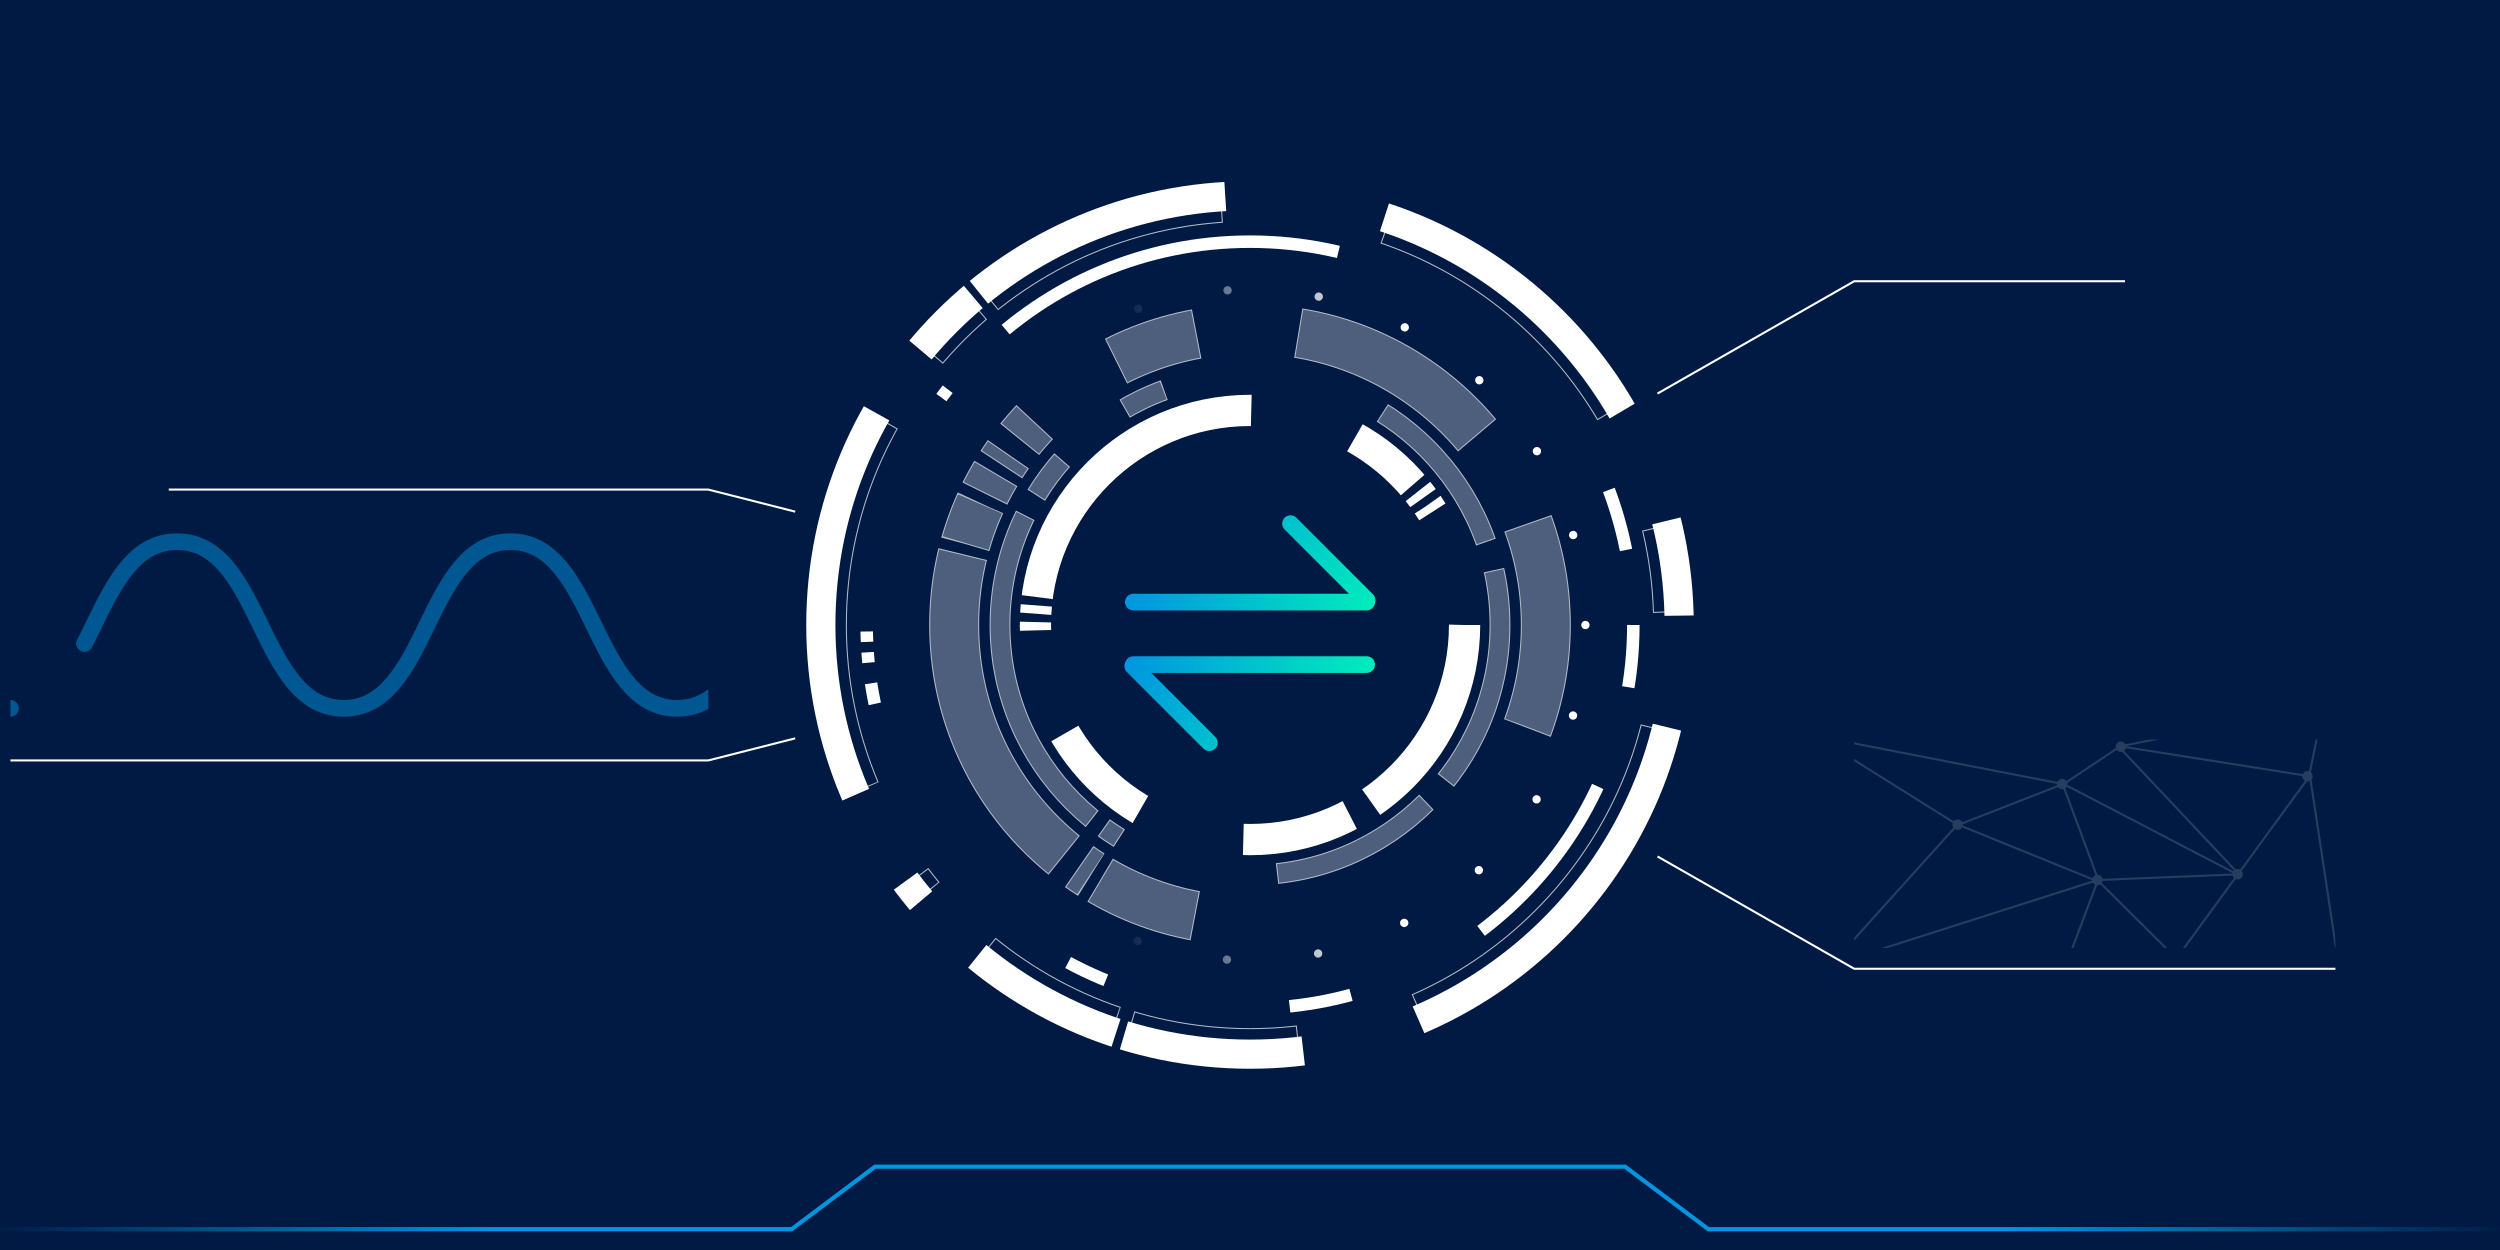
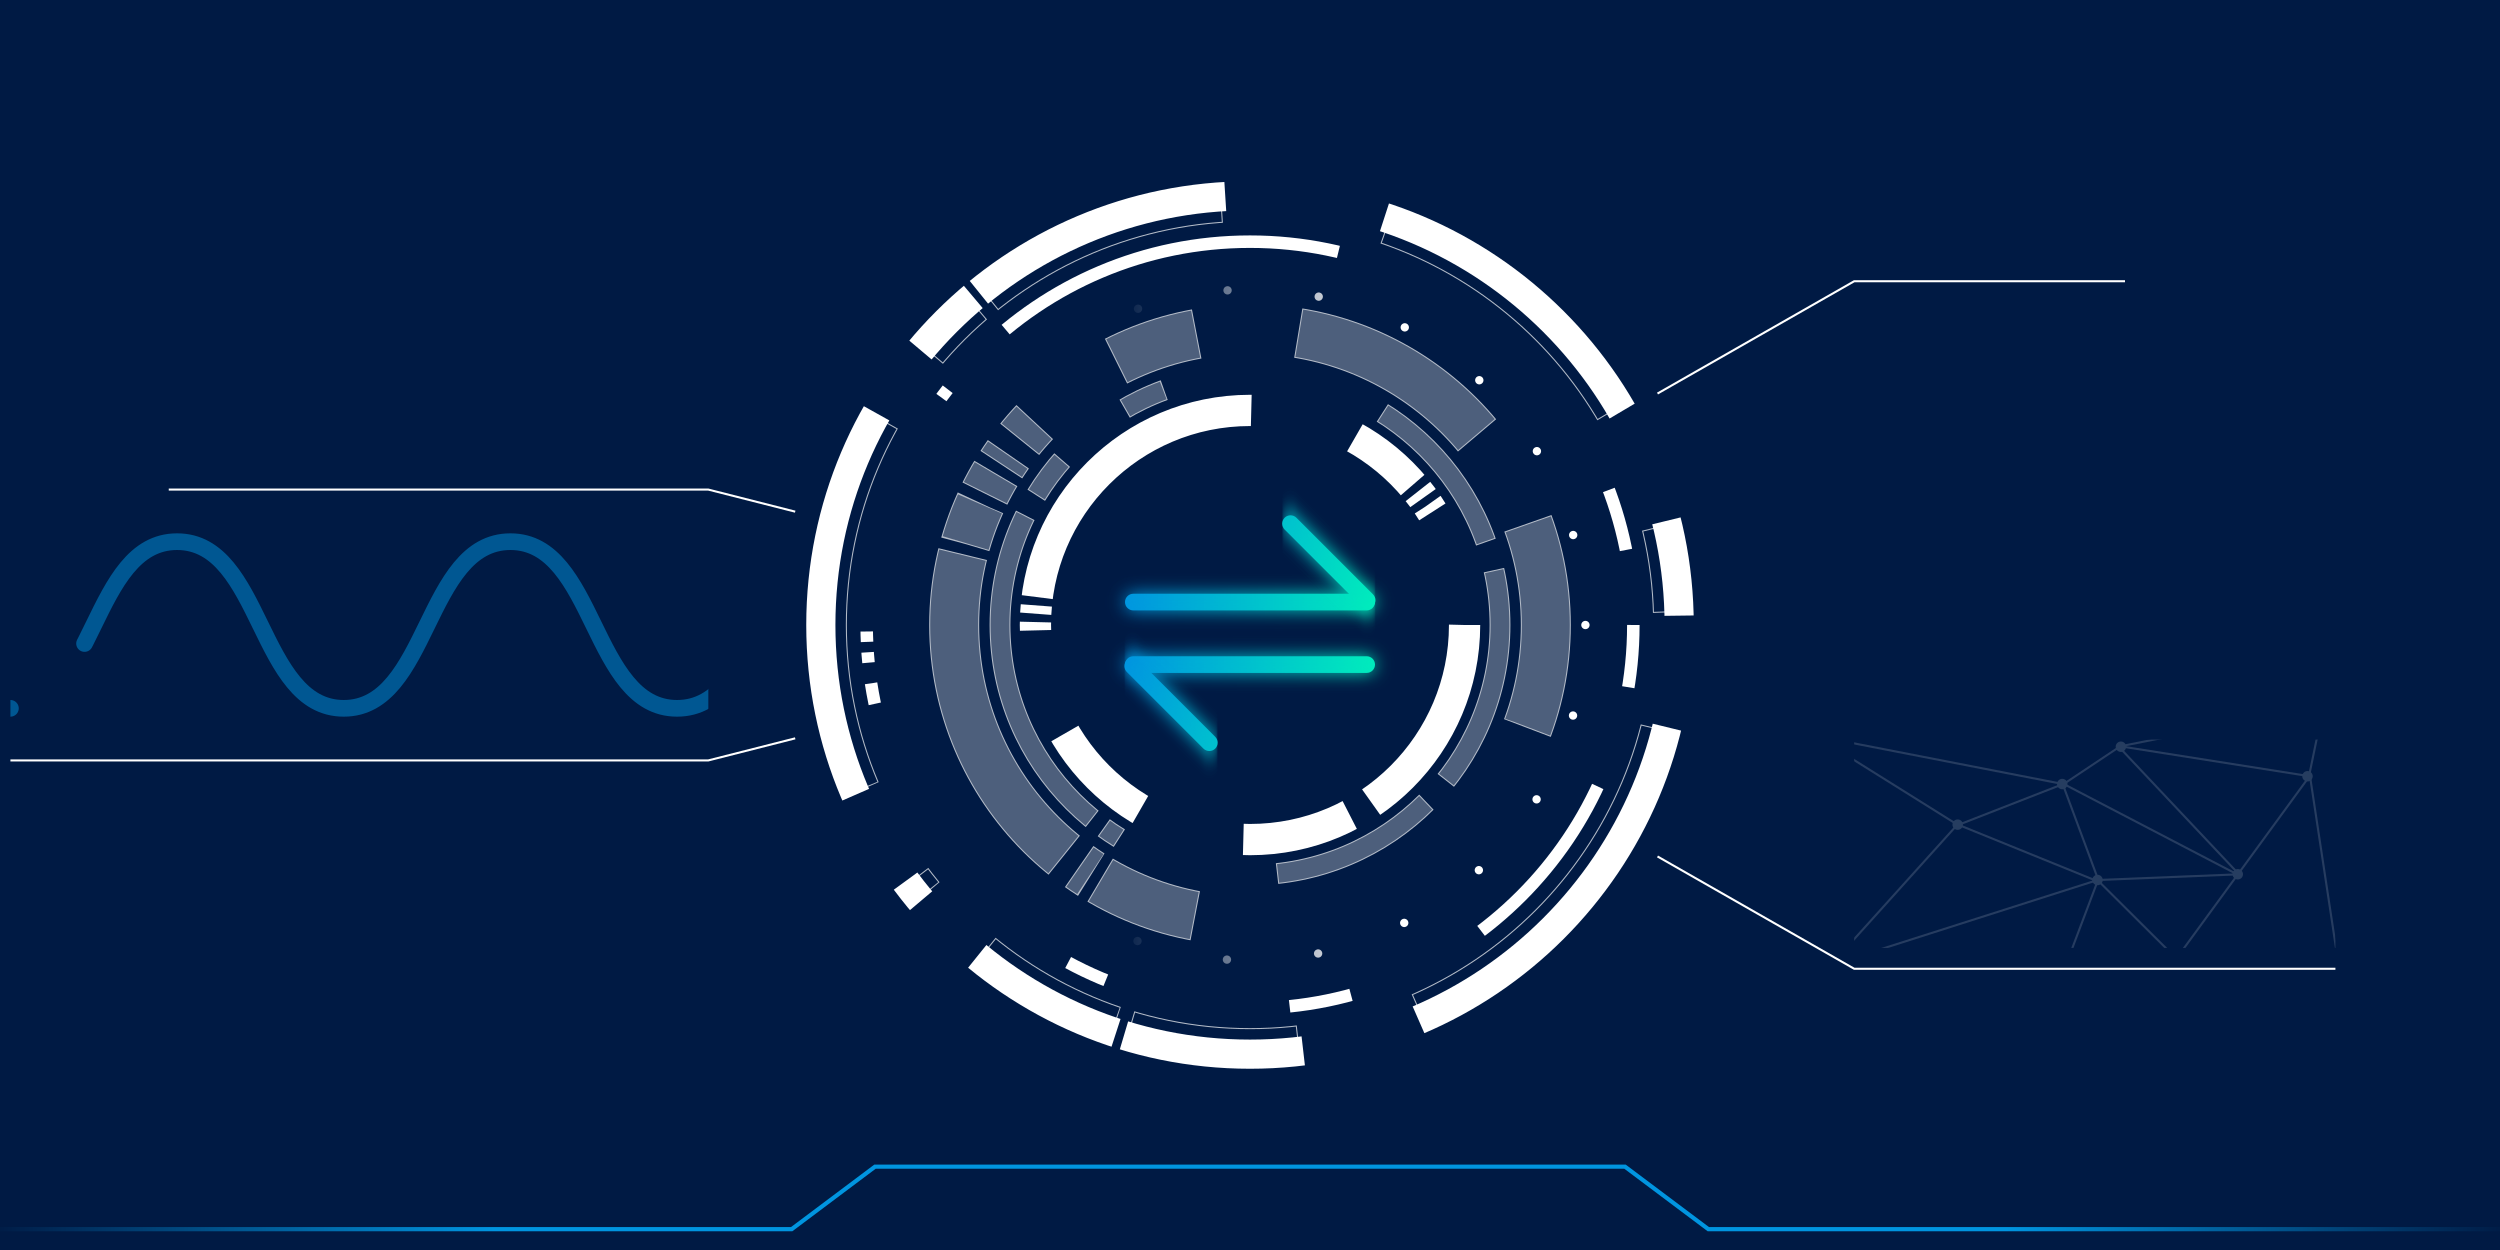
<svg xmlns="http://www.w3.org/2000/svg" width="1200px" height="600px" viewBox="0 0 1200px 600px">
  <style type="text/css">
		@keyframes clockwise {
			0% {transform: rotate(0deg)}
			100% {transform: rotate(360deg)}
		}
		@keyframes anticlockwise{
			0% {transform: rotate(360deg)}
			100% {transform: rotate(0deg)}
		}
        @keyframes moveTheWave {
            0% {
                transform: translate3d(0,0,0);
                stroke-dashoffset: 35px;
        }
            100% {
                transform: translate3d(-320px,0,0);
                stroke-dashoffset: -445px;
        }
        }
		.clockwise {
			transform-origin: 50% 50%;
		}
		.anticlockwise {
			transform-origin: 50% 50%;
		}
+         .logoBlur {
+             filter: blur(4px);
+         }
	</style>
  <defs>
    <linearGradient id="grad1" x1="0%" y1="0%" x2="100%" y2="0%">
      <stop offset="0%" style="stop-color:rgb(0,149,224);stop-opacity:1" />
      <stop offset="100%" style="stop-color:rgb(0,236,188);stop-opacity:1" />
    </linearGradient>
    <linearGradient id="grad2" x1="0%" y1="0%" x2="100%" y2="0%">
      <stop offset="0%" style="stop-color:rgb(0,149,224);stop-opacity:1" />
      <stop offset="100%" style="stop-color:rgb(0,193,206);stop-opacity:1" />
    </linearGradient>
    <linearGradient id="grad3" x1="0%" y1="0%" x2="100%" y2="0%">
      <stop offset="0%" style="stop-color:rgb(0,193,206);stop-opacity:1" />
      <stop offset="100%" style="stop-color:rgb(0,236,188);stop-opacity:1" />
    </linearGradient>
    <linearGradient id="grad4" x1="0%" y1="0%" x2="100%" y2="0%">
      <stop offset="30%" style="stop-color:#001a44;stop-opacity:1" />
      <stop offset="70%" style="stop-color:#fff;stop-opacity:1" />
    </linearGradient>
    <linearGradient id="grad5" x1="0%" y1="0%" x2="100%" y2="0%">
      <stop offset="40%" style="stop-color:#fff;stop-opacity:1" />
      <stop offset="70%" style="stop-color:#001a44;stop-opacity:1" />
    </linearGradient>
    <linearGradient id="grad6" x1="0%" y1="0%" x2="100%" y2="0%">
      <stop offset="0%" style="stop-color:#001a44;stop-opacity:1" />
      <stop offset="20%" style="stop-color:rgb(0,149,224);stop-opacity:1" />
      <stop offset="80%" style="stop-color:rgb(0,149,224);stop-opacity:1" />
      <stop offset="100%" style="stop-color:#001a44;stop-opacity:1" />
    </linearGradient>
    <clipPath id="clip1">
      <rect x="0" y="0" width="231" height="100" />
    </clipPath>
+     <filter id="arrowBlur">
+       <feGaussianBlur in="SourceGraphic" stdDeviation="5" />
+     </filter>
  </defs>
  <rect height="100%" width="100%" fill="#001a44" />
  <path d="M5 340 c 40.983 0 39.017 -80 80 -80 s 39.017 80 80 80 s 39.017 -80 80 -80 s 39.017 80 80 80 s 39.017 -80 80 -80 s 39.017 80 80 80 s 39.017 -80 80 -80 s 39.017 80 80 80 s 39.017 -80 80 -80" class="wave" style="animation: moveTheWave 9s linear infinite;" fill="transparent" stroke="rgb(0,149,224)" stroke-width="8" stroke-opacity="0.5" stroke-dasharray="0 50 470 50" stroke-linecap="round" />
  <rect x="340" y="254" width="400" height="92" fill="#001a44" />
  <rect x="0" y="254" width="5" height="92" fill="#001a44" />
  <rect x="540" y="285" width="120" height="8" rx="4" ry="4" fill="url(#grad1)" />
+   <rect x="540" y="285" width="120" height="8" rx="4" ry="4" fill="url(#grad1)" class="logoBlur" />
  <rect x="540" y="315" width="120" height="8" rx="4" ry="4" fill="url(#grad1)" />
+   <rect x="540" y="315" width="120" height="8" rx="4" ry="4" fill="url(#grad1)" class="logoBlur" />
  <g transform="rotate(45 30 4)">
    <rect x="612.5" y="-140" width="60" height="8" rx="4" ry="4" fill="url(#grad2)" />
+     <rect x="612.5" y="-140" width="60" height="8" rx="4" ry="4" fill="url(#grad2)" class="logoBlur" />
  </g>
  <g transform="rotate(45 30 4)">
    <rect x="617.7" y="-241.9" width="60" height="8" rx="4" ry="4" fill="url(#grad3)" />
+     <rect x="617.7" y="-241.9" width="60" height="8" rx="4" ry="4" fill="url(#grad3)" class="logoBlur" />
  </g>
  <g class="clockwise" style="animation: clockwise 50s linear infinite">
    <circle cx="600" cy="300" r="103" stroke-width="15" stroke="white" fill-opacity="0" stroke-dasharray="100,12,53,52,52,52,4,4,4,4,149,52,36,4,4,4,4" />
  </g>
  <g class="anticlockwise" style="animation: anticlockwise 50s linear infinite">
    <circle cx="600" cy="300" r="120" stroke-width="10" stroke="white" stroke-opacity="0.7" fill-opacity="0" stroke-dasharray="80.5,14,81,79,9,7,161,11,21,39,21,109,81,14" />
    <circle cx="600" cy="300" r="120" stroke-width="9" stroke="#4d5f7c" fill-opacity="0" stroke-dasharray="80,15,80,80,8,8,160,12,20,40,20,110" />
  </g>
  <g class="clockwise" style="animation: clockwise 60s linear infinite">
    <circle cx="600" cy="300" r="142" stroke-width="24" stroke="white" stroke-opacity="0.7" fill-opacity="0" stroke-dasharray="50.5,199,49,5,7,9,161,5,21,5,11,5,6,9,11,49,41,49,101,49" />
    <circle cx="600" cy="300" r="142" stroke-width="23" stroke="#4d5f7c" fill-opacity="0" stroke-dasharray="50,200,48,6,6,10,160,6,20,6,10,6,5,10,10,50,40,50,100" />
  </g>
  <g>
    <circle cx="600" cy="300" r="161" stroke-width="4" stroke="url(#grad4)" fill-opacity="0" stroke-dasharray="0,44" stroke-linecap="round" />
  </g>
  <g class="anticlockwise" style="animation: anticlockwise 70s linear infinite">
    <circle cx="600" cy="300" r="184" stroke-width="6" stroke="white" fill-opacity="0" stroke-dasharray="30,50,90,70,30,90,20,160,10,10,5,5,5,120,5,40,170,180" />
  </g>
  <g class="clockwise" style="animation: clockwise 80s linear infinite">
    <circle cx="600" cy="300" r="199" stroke-width="11" stroke="white" stroke-opacity="0.7" fill-opacity="0" stroke-dashoffset="-49.5" stroke-dasharray="181,59,81,7,71,39,9,49,181,39,31,7,121,79,141,59,41,199" />
    <circle cx="600" cy="300" r="199" stroke-width="10" stroke="#001a44" fill-opacity="0" stroke-dashoffset="-50" stroke-dasharray="180,60,80,8,70,40,8,50,180,40,30,8,120,80,140,60,40,200" />
    <circle cx="600" cy="300" r="206" stroke-width="14" stroke="white" fill-opacity="0" stroke-dashoffset="-49.5" stroke-dasharray="191,57.5,87,4,76.5,38,12,48,190,37,36,3.5,129,77.5,150.5,57,46,200" />
  </g>
  <path d="M0 590 H 380 L 420 560 H 780 L 820 590 H 1200 " fill="transparent" stroke="url(#grad6)" stroke-width="2" />
  <path d="M381.7 245.6 L 340 235 H 81" fill="transparent" stroke="white" stroke-width="1" />
  <path d="M381.7 354.4 L 340 365 H 5" fill="transparent" stroke="white" stroke-width="1" />
  <path d="M795.6 188.9 L 890 135 H 1020" fill="transparent" stroke="white" stroke-width="1" />
  <path d="M795.6 411.1 L 890 465 H 1121" fill="transparent" stroke="white" stroke-width="1" />
  <g clip-path="url(#clip1)" transform="translate(890,355)" opacity="0.5">
    <line stroke="#ffffff" opacity="0.3" stroke-linecap="undefined" stroke-linejoin="undefined" id="svg_1" y2="41.033" x2="49.85" y1="7.175" x1="-4.283" fill="none" />
    <line stroke="#ffffff" opacity="0.3" stroke-linecap="undefined" stroke-linejoin="undefined" id="svg_2" y2="21.348" x2="100.244" y1="41.23" x1="49.26" fill="none" />
    <line stroke="#ffffff" opacity="0.3" stroke-linecap="undefined" stroke-linejoin="undefined" id="svg_3" y2="21.151" x2="99.26" y1="1.466" x1="-1.921" fill="none" />
    <line stroke="#ffffff" opacity="0.3" stroke-linecap="undefined" stroke-linejoin="undefined" id="svg_4" y2="68.395" x2="117.567" y1="21.741" x1="100.244" fill="none" />
    <line stroke="#ffffff" opacity="0.3" stroke-linecap="undefined" stroke-linejoin="undefined" id="svg_5" y2="3.828" x2="126.819" y1="21.545" x1="100.244" fill="none" />
    <line stroke="#ffffff" transform="rotate(2.119704 60.3819,85.4225) " opacity="0.3" stroke-linecap="undefined" stroke-linejoin="undefined" id="svg_6" y2="65.437" x2="115.843" y1="105.408" x1="4.921" fill="none" />
    <line stroke="#ffffff" opacity="0.3" stroke-linecap="undefined" stroke-linejoin="undefined" id="svg_7" y2="68.001" x2="116.78" y1="40.836" x1="49.85" fill="none" />
    <line stroke="#ffffff" transform="rotate(-5.600851 23.17721,70.06818) " opacity="0.3" stroke-linecap="undefined" stroke-linejoin="undefined" id="svg_8" y2="96.153" x2="-5.42" y1="43.984" x1="51.774" fill="none" />
    <line stroke="#ffffff" opacity="0.3" stroke-linecap="undefined" stroke-linejoin="undefined" id="svg_9" y2="-12.117" x2="204.575" y1="3.434" x1="126.622" fill="none" />
    <line opacity="0.3" stroke-linecap="undefined" stroke-linejoin="undefined" id="svg_10" y2="103.041" x2="103.591" y1="67.608" x1="116.976" stroke="#ffffff" fill="none" />
    <line opacity="0.3" stroke-linecap="undefined" stroke-linejoin="undefined" id="svg_11" y2="65.245" x2="184.89" y1="21.348" x1="100.638" stroke="#ffffff" fill="none" />
    <line stroke="#ffffff" opacity="0.3" stroke-linecap="undefined" stroke-linejoin="undefined" id="svg_12" y2="105.6" x2="155.165" y1="68.001" x1="117.37" fill="none" />
    <line opacity="0.3" stroke-linecap="undefined" stroke-linejoin="undefined" id="svg_13" y2="3.631" x2="127.213" y1="64.852" x1="184.89" stroke="#ffffff" fill="none" />
    <line opacity="0.3" stroke-linecap="undefined" stroke-linejoin="undefined" id="svg_15" y2="64.655" x2="184.89" y1="67.411" x1="116.583" stroke="#ffffff" fill="none" />
    <line opacity="0.3" stroke="#ffffff" stroke-linecap="undefined" stroke-linejoin="undefined" id="svg_16" y2="17.214" x2="218.748" y1="100.482" x1="231.346" fill="none" />
    <line stroke="#ffffff" opacity="0.3" transform="rotate(-1.133335 187.6456,59.93039) " stroke-linecap="undefined" stroke-linejoin="undefined" id="svg_19" y2="17.556" x2="219.881" y1="102.305" x1="155.411" fill-opacity="null" stroke-opacity="null" stroke-width="null" fill="none" />
    <line opacity="0.3" stroke-linecap="undefined" stroke-linejoin="undefined" id="svg_20" y2="17.608" x2="218.748" y1="3.238" x1="127.803" fill-opacity="null" stroke-opacity="null" stroke-width="null" stroke="#ffffff" fill="none" />
    <line stroke="#ffffff" opacity="0.3" stroke-linecap="undefined" stroke-linejoin="undefined" id="svg_21" y2="17.411" x2="218.354" y1="-5.424" x1="223.079" fill-opacity="null" stroke-opacity="null" stroke-width="null" fill="none" />
    <ellipse ry="2" rx="2" id="svg_22" cy="40.827" cx="49.685" stroke-width="null" stroke="#4c607b" fill="#4c607b" />
    <ellipse ry="2" rx="2" id="svg_23" cy="21.339" cx="99.882" stroke-width="null" stroke="#4c607b" fill="#4c607b" />
    <ellipse ry="2" rx="2" id="svg_24" cy="67.402" cx="116.811" stroke-width="null" stroke="#4c607b" fill="#4c607b" />
    <ellipse ry="2" rx="2" id="svg_25" cy="3.425" cx="128.031" stroke-width="null" stroke="#4c607b" fill="#4c607b" />
    <ellipse ry="2" rx="2" id="svg_26" cy="64.646" cx="184.134" stroke-width="null" stroke="#4c607b" fill="#4c607b" />
    <ellipse ry="2" rx="2" id="svg_27" cy="17.598" cx="217.598" stroke-width="null" stroke="#4c607b" fill="#4c607b" />
  </g>
</svg>
